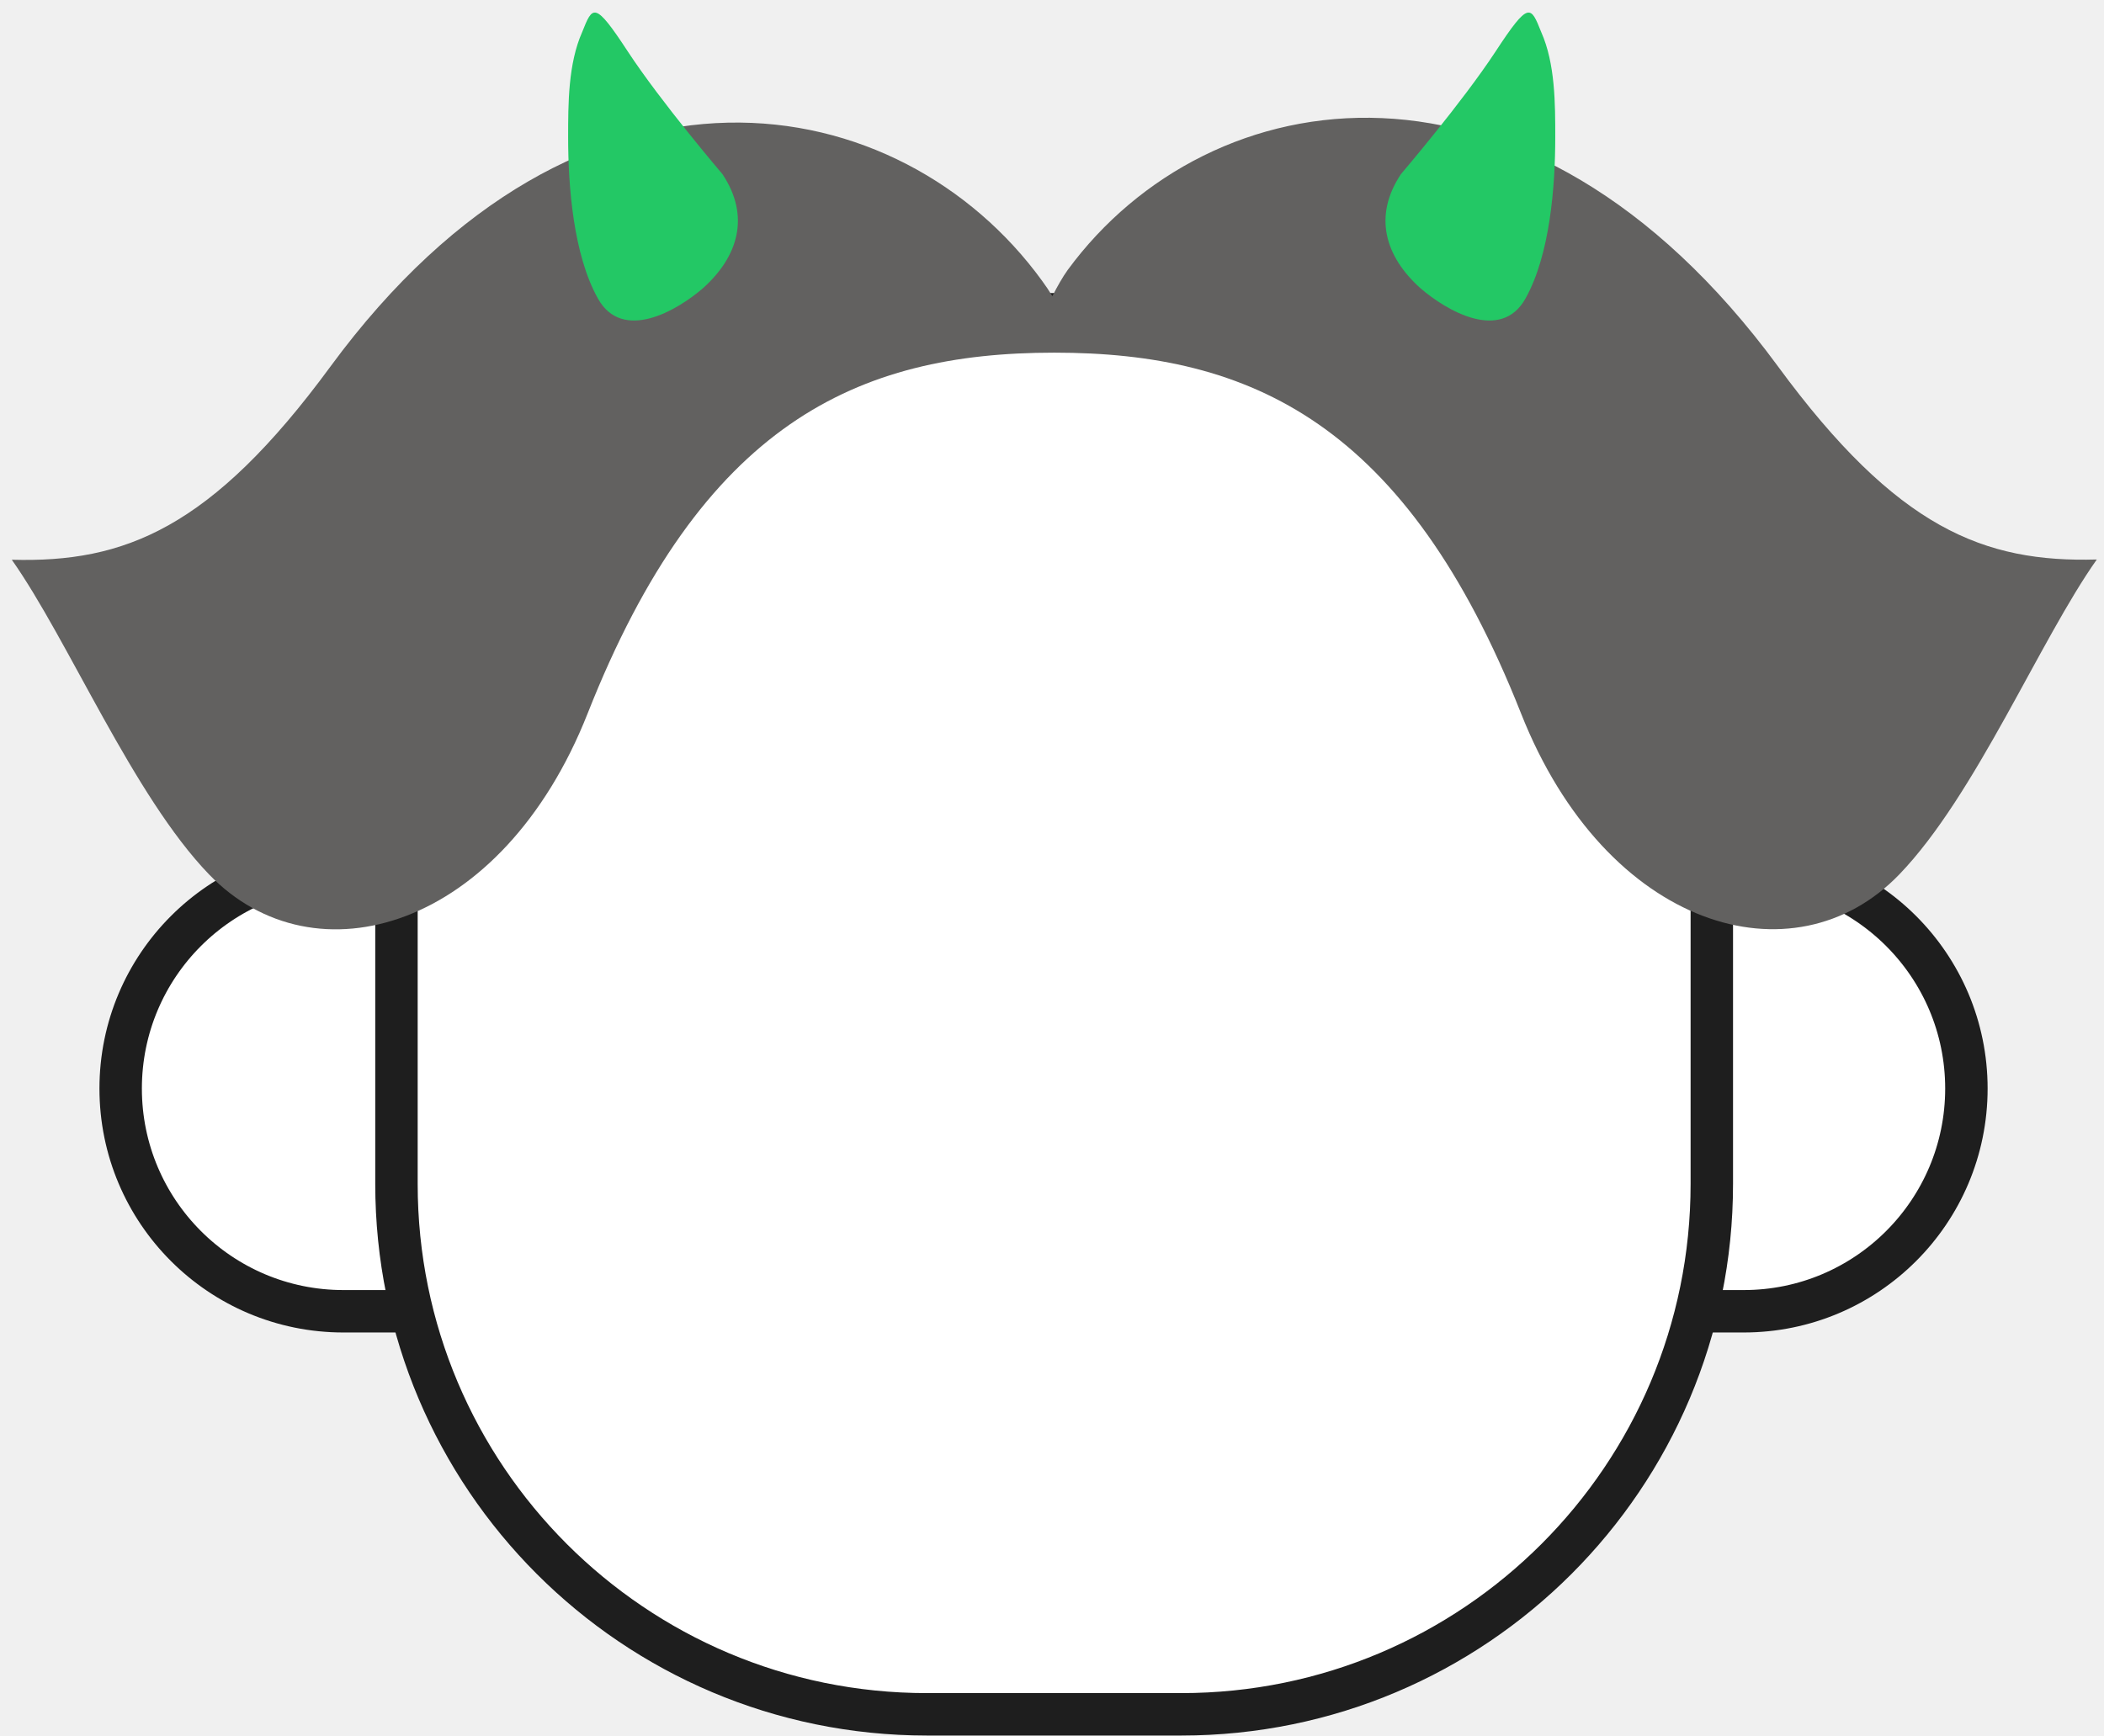
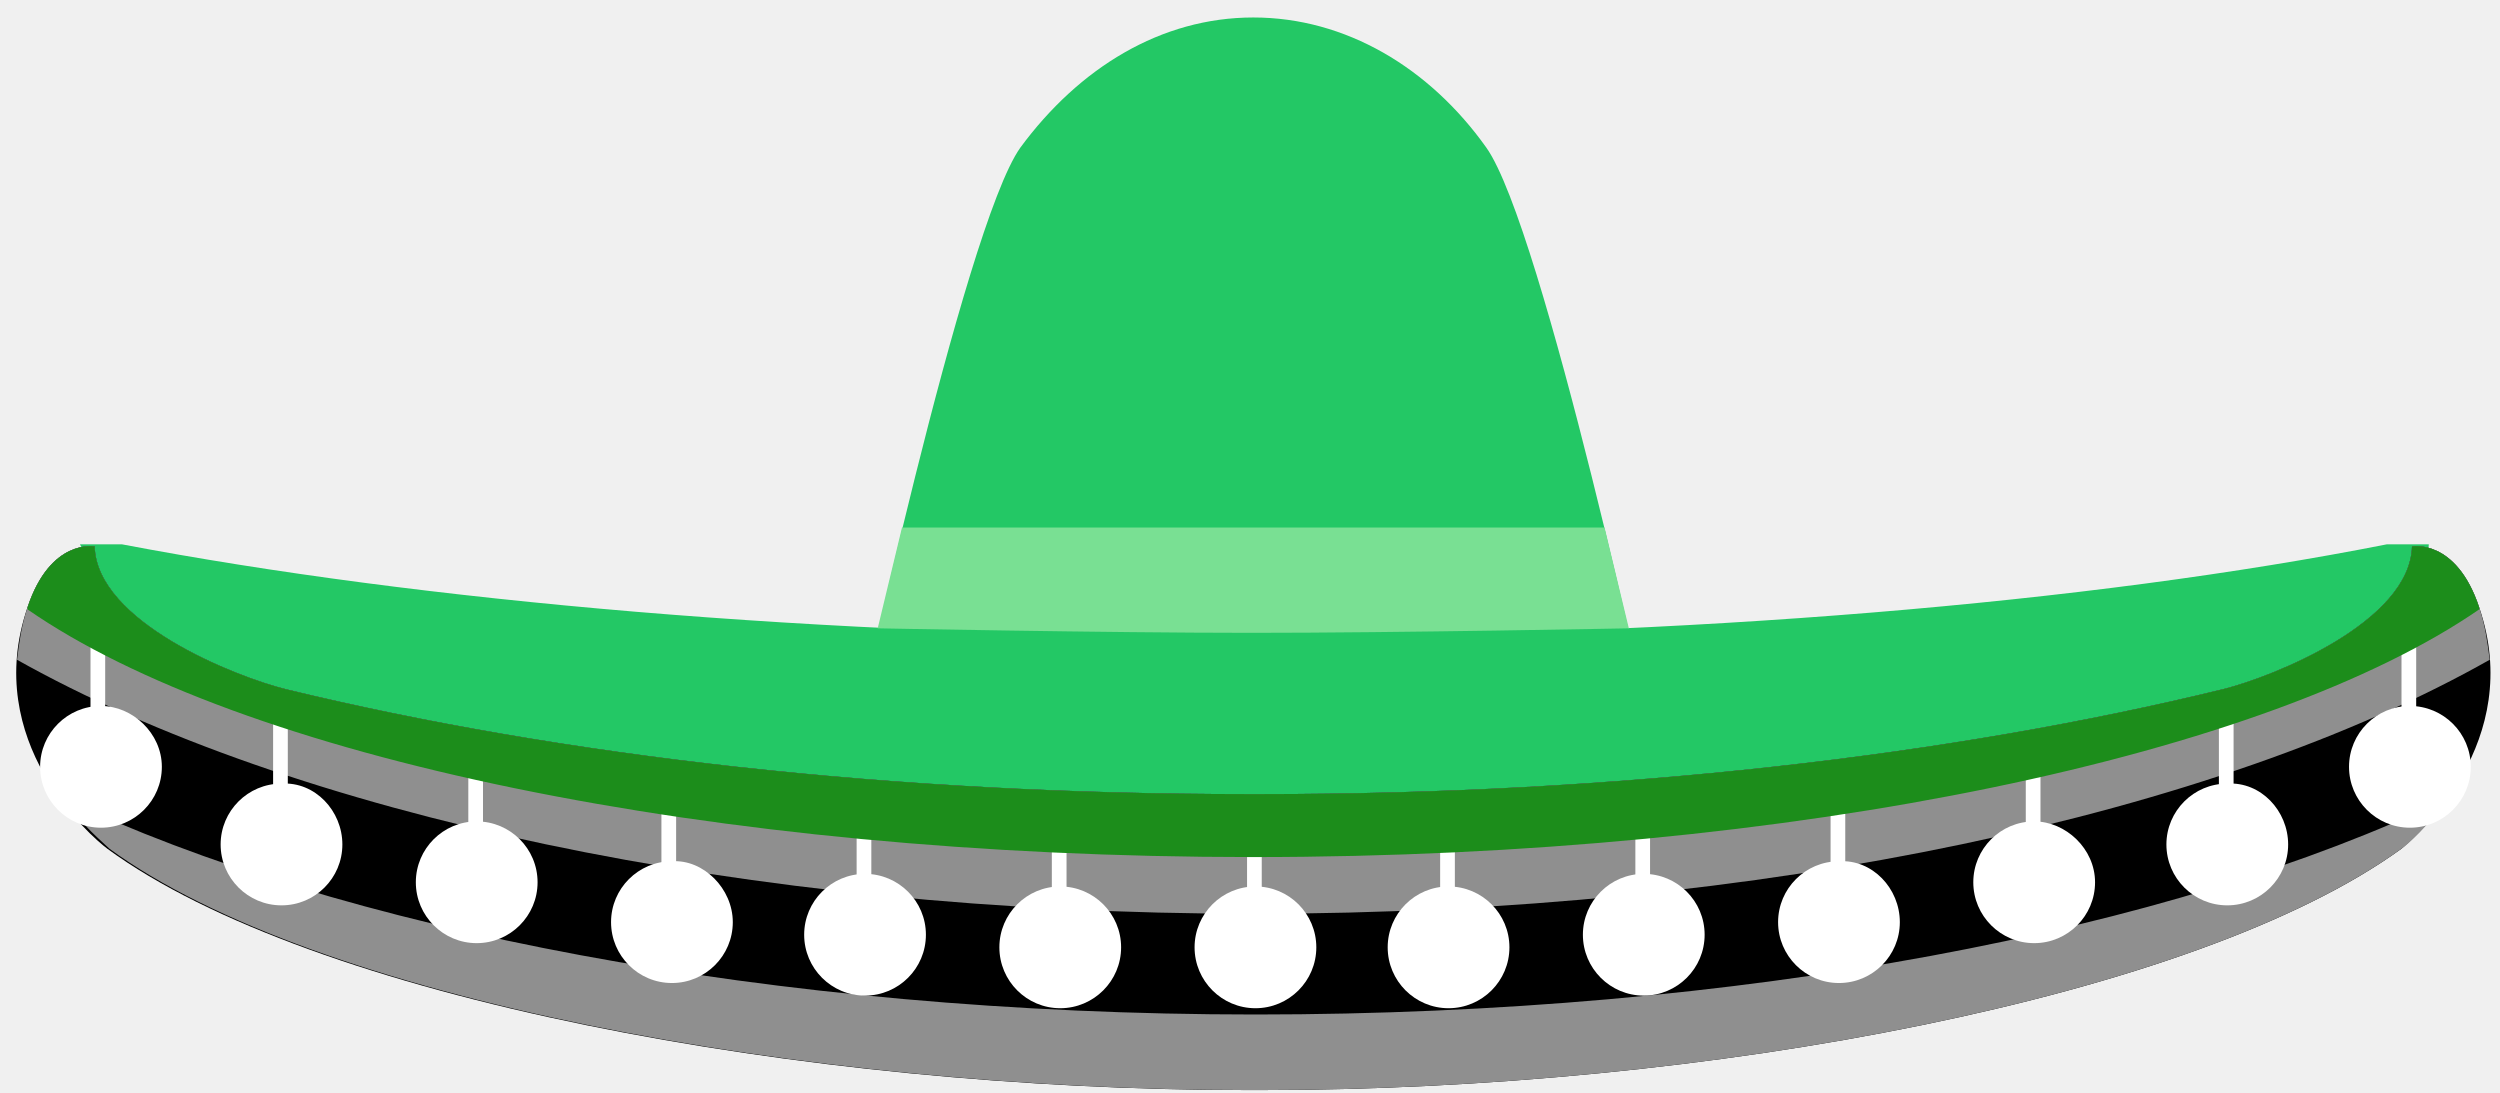
- <svg xmlns="http://www.w3.org/2000/svg" width="120" height="99" viewBox="0 0 120 99" fill="none">
-   <rect x="6.882" y="49.387" width="105.27" height="25.41" rx="12.705" fill="white" stroke="#1E1E1E" stroke-width="2.42" />
-   <rect x="22.612" y="17.927" width="75.02" height="79.86" rx="30.25" fill="white" stroke="#1E1E1E" stroke-width="2.42" />
-   <path d="M101.397 20.888C87.118 1.455 68.966 4.418 60.903 15.389C60.613 15.789 60.31 16.326 60.021 16.891C59.828 16.574 59.621 16.271 59.428 16.009C51.406 4.955 33.185 1.399 18.851 20.902C12.043 30.178 7.081 32.108 0.672 31.928C3.911 36.518 7.591 45.394 11.932 49.887C17.942 56.117 28.651 53.016 33.516 40.694C40.035 24.169 48.884 20.116 60.131 20.116C71.378 20.116 80.212 24.169 86.746 40.681C91.611 53.002 102.32 56.117 108.329 49.874C112.671 45.367 116.351 36.49 119.59 31.915C113.167 32.094 108.205 30.164 101.397 20.888Z" fill="#626160" />
-   <path d="M41.203 9.931C41.203 9.931 37.703 5.831 35.803 2.931C33.903 0.031 33.803 0.331 33.203 1.831C32.403 3.631 32.403 5.931 32.403 7.831C32.403 10.631 32.703 14.531 34.103 17.031C35.503 19.531 38.603 17.731 40.103 16.431C42.103 14.631 42.803 12.331 41.203 9.931Z" fill="#23C865" />
-   <path d="M33.803 1.131C33.803 1.131 32.003 5.131 32.903 11.231C33.803 17.231 34.903 18.231 36.603 18.031C36.603 18.031 35.203 17.631 34.203 12.931C33.203 8.331 33.103 2.731 33.803 1.131Z" fill="#23C865" />
-   <path d="M40.103 9.531C39.803 9.231 39.403 8.731 39.003 8.131C39.103 8.331 39.203 8.631 39.303 8.831C39.703 9.831 40.403 10.731 40.803 11.731C42.003 14.231 39.103 16.831 39.103 16.831C39.103 16.831 40.403 16.731 41.403 14.331C42.403 11.931 41.103 10.531 40.103 9.531Z" fill="#23C865" />
-   <path d="M79.903 9.931C79.903 9.931 83.403 5.831 85.303 2.931C87.203 0.031 87.303 0.331 87.903 1.831C88.703 3.631 88.703 5.931 88.703 7.831C88.703 10.631 88.403 14.531 87.003 17.031C85.603 19.531 82.503 17.731 81.003 16.431C79.003 14.631 78.303 12.331 79.903 9.931Z" fill="#23C865" />
-   <path d="M87.303 1.131C87.303 1.131 89.103 5.131 88.203 11.231C87.303 17.231 86.203 18.231 84.503 18.031C84.503 18.031 85.903 17.631 86.903 12.931C87.903 8.331 88.003 2.731 87.303 1.131Z" fill="#23C865" />
-   <path d="M81.003 9.531C81.303 9.231 81.703 8.731 82.103 8.131C82.003 8.331 81.903 8.631 81.803 8.831C81.003 10.731 79.803 13.331 80.903 15.431C81.203 15.931 81.603 16.431 82.003 16.831C82.003 16.831 80.703 16.731 79.703 14.331C78.703 11.931 80.003 10.531 81.003 9.531Z" fill="#23C865" />
+ <svg xmlns="http://www.w3.org/2000/svg" width="135" height="59" viewBox="0 0 135 59" fill="none">
+   <path d="M67.681 34.381C44.105 34.381 22.682 32.454 6.587 29.394H4.32L9.081 39.368L23.929 45.716L80.035 48.096L130.361 39.368L131.155 29.394H128.888C112.793 32.568 91.257 34.381 67.681 34.381Z" fill="#23C865" />
+   <path d="M133.875 32.794C132.628 29.054 130.248 29.507 130.248 29.507C130.134 33.588 122.767 36.535 120.047 37.215C105.198 40.842 87.29 42.882 68.134 42.882C68.021 42.882 67.454 42.882 67.341 42.882C48.185 42.882 30.39 40.842 15.428 37.215C12.708 36.535 5.227 33.588 5.113 29.507C5.113 29.507 2.733 29.054 1.486 32.794C-1.007 40.048 4.887 45.149 5.793 45.829C16.788 53.877 43.311 58.864 67.341 58.864C67.454 58.864 68.021 58.864 68.134 58.864C92.163 58.864 118.573 53.877 129.681 45.829C130.475 45.149 136.369 40.048 133.875 32.794Z" fill="black" />
+   <path d="M68.134 58.864C92.163 58.864 118.573 53.877 129.681 45.829C130.021 45.602 131.155 44.582 132.175 43.109C117.326 50.25 93.977 54.783 67.794 54.783C41.611 54.783 18.262 50.136 3.413 43.109C4.433 44.582 5.567 45.489 5.907 45.829C16.901 53.877 43.425 58.864 67.454 58.864C67.454 58.864 68.021 58.864 68.134 58.864Z" fill="#8F8F8F" />
+   <path d="M80.262 7.971C77.202 3.664 72.668 0.944 67.681 0.944C62.693 0.944 58.273 3.664 55.099 7.971C52.039 12.279 46.032 40.275 46.032 40.275H67.681H89.33C89.33 40.162 83.323 12.279 80.262 7.971Z" fill="#23C865" />
+   <path d="M67.681 49.343C95.337 49.343 119.82 43.902 134.442 35.628C134.328 34.721 134.215 33.814 133.875 32.794C132.628 29.054 130.248 29.507 130.248 29.507C130.135 33.588 122.767 36.535 120.047 37.215C105.198 40.842 87.29 42.882 68.134 42.882C68.021 42.882 67.454 42.882 67.341 42.882C48.185 42.882 30.39 40.842 15.428 37.215C12.708 36.535 5.227 33.588 5.114 29.507C5.114 29.507 2.733 29.054 1.486 32.794C1.146 33.814 1.033 34.721 0.92 35.628C15.655 43.902 40.024 49.343 67.681 49.343Z" fill="#8F8F8F" />
+   <path d="M71.081 51.156C71.081 52.97 69.608 54.444 67.794 54.444C65.981 54.444 64.507 52.97 64.507 51.156C64.507 49.343 65.981 47.869 67.794 47.869C69.608 47.869 71.081 49.343 71.081 51.156Z" fill="white" />
+   <path d="M68.134 43.562H67.341V48.889H68.134V43.562Z" fill="white" />
+   <path d="M81.509 51.156C81.509 52.97 80.035 54.444 78.222 54.444C76.408 54.444 74.935 52.97 74.935 51.156C74.935 49.343 76.408 47.869 78.222 47.869C80.035 47.869 81.509 49.343 81.509 51.156Z" fill="white" />
+   <path d="M78.562 43.562H77.768V48.889H78.562V43.562Z" fill="white" />
+   <path d="M92.05 50.476C92.05 52.29 90.577 53.763 88.763 53.763C86.95 53.763 85.476 52.29 85.476 50.476C85.476 48.663 86.95 47.189 88.763 47.189C90.577 47.189 92.05 48.663 92.05 50.476Z" fill="white" />
+   <path d="M89.103 42.882H88.31V48.209H89.103V42.882Z" fill="white" />
+   <path d="M102.591 49.796C102.591 51.61 101.118 53.083 99.304 53.083C97.491 53.083 96.017 51.61 96.017 49.796C96.017 47.983 97.491 46.509 99.304 46.509C101.118 46.396 102.591 47.983 102.591 49.796Z" fill="white" />
+   <path d="M99.644 42.202H98.851V47.529H99.644V42.202Z" fill="white" />
+   <path d="M113.133 47.643C113.133 49.456 111.659 50.93 109.846 50.93C108.032 50.93 106.558 49.456 106.558 47.643C106.558 45.829 108.032 44.356 109.846 44.356C111.546 44.356 113.133 45.829 113.133 47.643Z" fill="white" />
+   <path d="M110.186 40.048H109.392V45.376H110.186V40.048Z" fill="white" />
+   <path d="M123.56 45.602C123.56 47.416 122.087 48.889 120.273 48.889C118.46 48.889 116.986 47.416 116.986 45.602C116.986 43.789 118.46 42.315 120.273 42.315C122.087 42.202 123.56 43.789 123.56 45.602Z" fill="white" />
+   <path d="M120.613 38.008H119.82V43.336H120.613V38.008Z" fill="white" />
+   <path d="M133.422 41.409C133.422 43.222 131.948 44.696 130.134 44.696C128.321 44.696 126.847 43.222 126.847 41.409C126.847 39.595 128.321 38.122 130.134 38.122C131.948 38.122 133.422 39.595 133.422 41.409Z" fill="white" />
+   <path d="M130.474 33.814H129.681V39.142H130.474V33.814Z" fill="white" />
+   <path d="M8.74 41.409C8.74 43.222 7.267 44.696 5.453 44.696C3.64 44.696 2.166 43.222 2.166 41.409C2.166 39.595 3.64 38.122 5.453 38.122C7.154 38.122 8.74 39.595 8.74 41.409Z" fill="white" />
+   <path d="M5.68 33.814H4.887V39.142H5.68V33.814Z" fill="white" />
+   <path d="M18.488 45.602C18.488 47.416 17.015 48.889 15.201 48.889C13.388 48.889 11.914 47.416 11.914 45.602C11.914 43.789 13.388 42.315 15.201 42.315C17.015 42.202 18.488 43.789 18.488 45.602Z" fill="white" />
+   <path d="M15.541 38.008H14.748V43.336H15.541V38.008Z" fill="white" />
+   <path d="M29.029 47.643C29.029 49.456 27.556 50.93 25.742 50.93C23.929 50.93 22.455 49.456 22.455 47.643C22.455 45.829 23.929 44.356 25.742 44.356C27.556 44.356 29.029 45.829 29.029 47.643Z" fill="white" />
+   <path d="M26.082 40.048H25.289V45.376H26.082V40.048Z" fill="white" />
+   <path d="M39.571 49.796C39.571 51.61 38.097 53.083 36.284 53.083C34.47 53.083 32.997 51.61 32.997 49.796C32.997 47.983 34.47 46.509 36.284 46.509C37.984 46.396 39.571 47.983 39.571 49.796Z" fill="white" />
+   <path d="M36.511 42.202H35.717V47.529H36.511V42.202Z" fill="white" />
+   <path d="M49.999 50.476C49.999 52.29 48.525 53.763 46.712 53.763C44.898 53.763 43.425 52.29 43.425 50.476C43.425 48.663 44.898 47.189 46.712 47.189C48.525 47.189 49.999 48.663 49.999 50.476Z" fill="white" />
+   <path d="M47.052 42.882H46.258V48.209H47.052V42.882Z" fill="white" />
+   <path d="M60.54 51.156C60.54 52.97 59.066 54.444 57.253 54.444C55.439 54.444 53.966 52.97 53.966 51.156C53.966 49.343 55.439 47.869 57.253 47.869C59.066 47.869 60.54 49.343 60.54 51.156Z" fill="white" />
+   <path d="M57.593 43.562H56.799V48.889H57.593V43.562Z" fill="white" />
+   <path d="M67.681 46.282C97.151 46.282 122.54 40.729 133.875 32.908V32.794C132.628 29.054 130.248 29.507 130.248 29.507C130.134 33.588 122.767 36.535 120.047 37.215C105.198 40.842 87.29 42.882 68.134 42.882C68.021 42.882 67.454 42.882 67.341 42.882C48.185 42.882 30.39 40.842 15.428 37.215C12.708 36.535 5.227 33.588 5.113 29.507C5.113 29.507 2.733 29.054 1.486 32.794V32.908C12.934 40.842 38.211 46.282 67.681 46.282Z" fill="#1C8D1B" />
+   <path d="M48.708 28.486H86.646L87.958 33.929C87.958 33.929 75.518 34.175 67.533 34.173C59.663 34.172 47.396 33.929 47.396 33.929L48.708 28.486Z" fill="#79E093" />
</svg>
